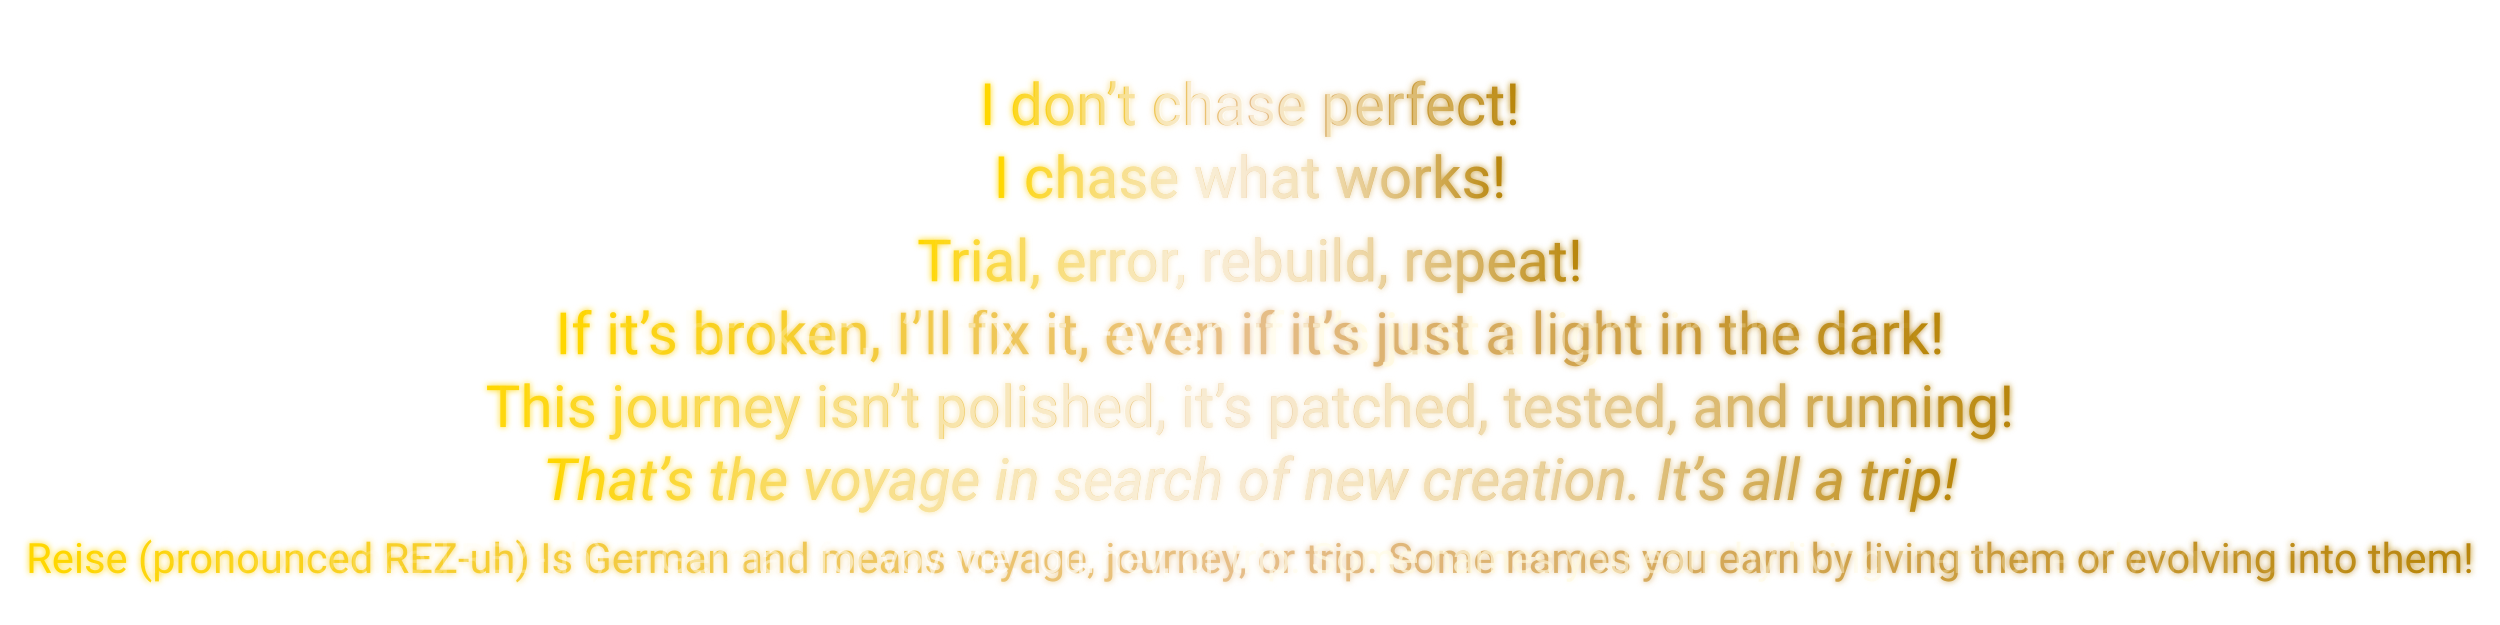
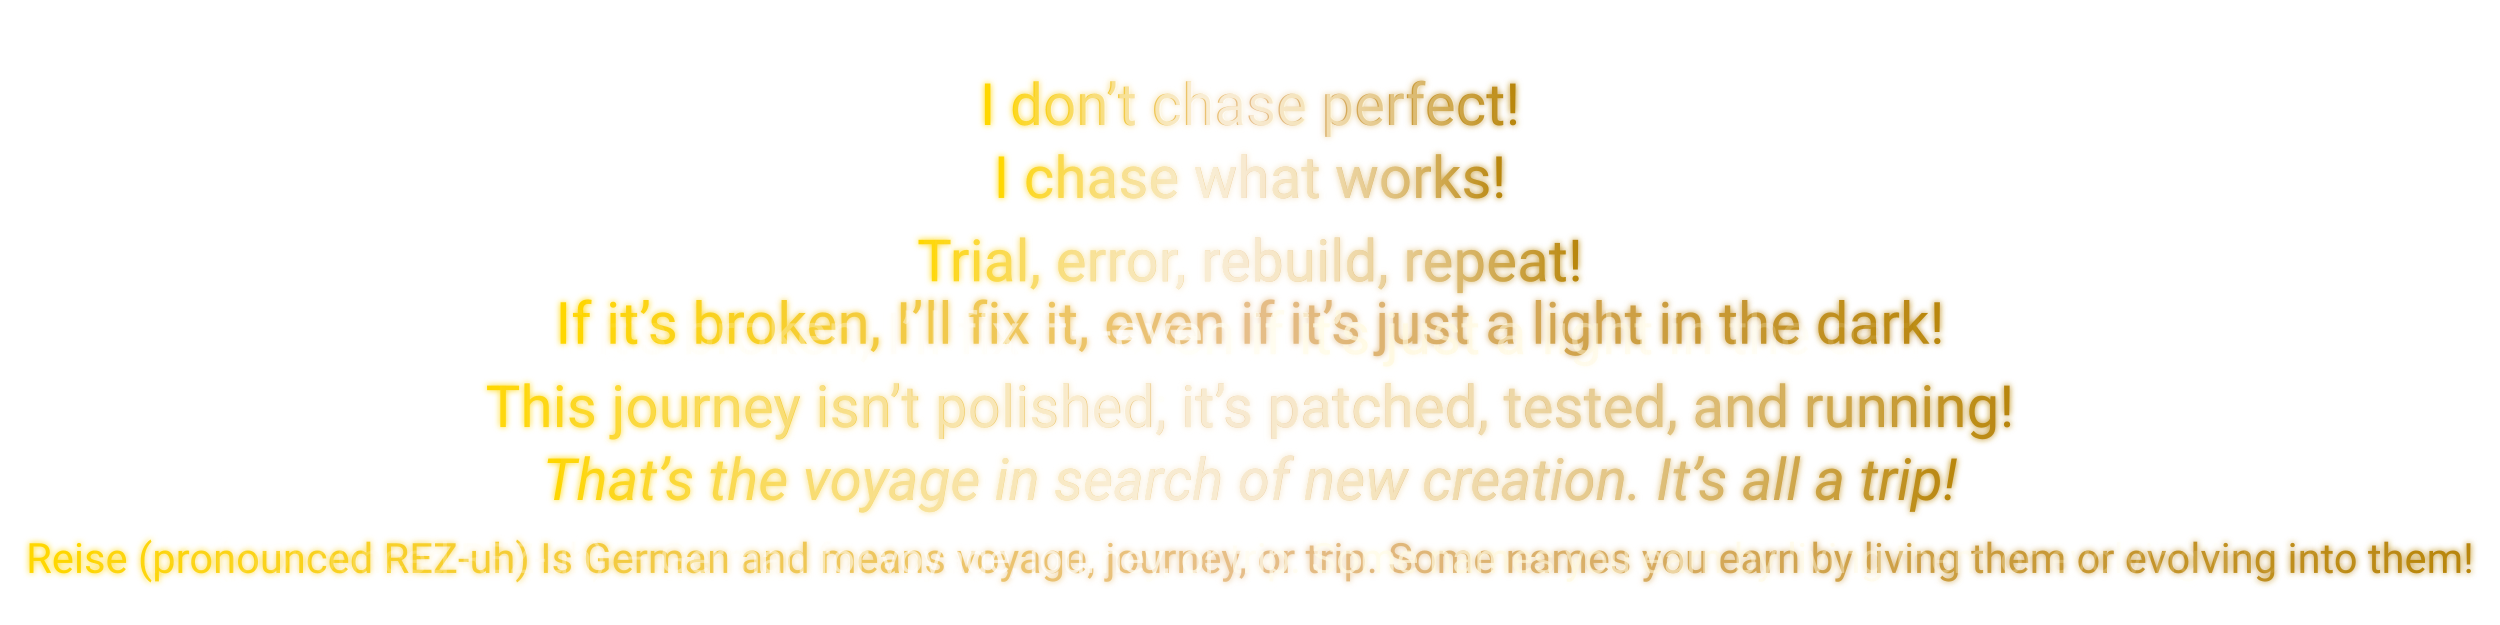
<svg xmlns="http://www.w3.org/2000/svg" viewBox="0 0 1200 300">
  <defs>
    <linearGradient id="baseGold" x1="0%" y1="0%" x2="100%" y2="0%">
      <stop offset="0%" stop-color="#FFD700" />
      <stop offset="50%" stop-color="#E6BE8A" />
      <stop offset="100%" stop-color="#B8860B" />
    </linearGradient>
    <linearGradient id="highlight" x1="0%" y1="0%" x2="100%" y2="0%">
      <stop offset="0%" stop-color="#FFF8DC" stop-opacity="0" />
      <stop offset="40%" stop-color="#FFFFFF" stop-opacity="0.7" />
      <stop offset="60%" stop-color="#FFF8DC" stop-opacity="0.7" />
      <stop offset="100%" stop-color="#FFF8DC" stop-opacity="0" />
      <animateTransform attributeName="gradientTransform" type="translate" from="-1 0" to="1 0" dur="3s" repeatCount="indefinite" />
    </linearGradient>
    <filter id="softGlow" x="-50%" y="-50%" width="200%" height="200%">
      <feGaussianBlur stdDeviation="1.5" result="blur" />
      <feMerge>
        <feMergeNode in="blur" />
        <feMergeNode in="SourceGraphic" />
      </feMerge>
    </filter>
  </defs>
  <rect width="100%" height="100%" fill="none" />
  <g font-family="'Segoe UI', Roboto, Helvetica, Arial, sans-serif" font-size="28" text-anchor="middle" filter="url(#softGlow)">
    <text x="600" y="60" fill="url(#baseGold)">I don’t chase perfect!</text>
    <text x="600" y="95" fill="url(#baseGold)">I chase what works!</text>
    <text x="600" y="135" fill="url(#baseGold)">Trial, error, rebuild, repeat!</text>
-     <text x="600" y="170" fill="url(#baseGold)">If it’s broken, I’ll fix it, even if it’s just a light in the dark!</text>
+     <text x="600" y="165" fill="url(#baseGold)">If it’s broken, I’ll fix it, even if it’s just a light in the dark!</text>
    <text x="600" y="205" fill="url(#baseGold)">This journey isn’t polished, it’s patched, tested, and running!</text>
    <text x="600" y="240" fill="url(#baseGold)" font-style="italic">That’s the voyage in search of new creation. It’s all a trip!</text>
    <text x="600" y="275" fill="url(#baseGold)" font-size="20">
      Reise (pronounced REZ-uh) Is German and means voyage, journey, or trip. Some names you earn by living them or evolving into them!
    </text>
    <text x="600" y="60" fill="url(#highlight)">I don’t chase perfect;</text>
    <text x="600" y="95" fill="url(#highlight)">I chase what works.</text>
    <text x="600" y="135" fill="url(#highlight)">Trial, error, rebuild, repeat.</text>
    <text x="600" y="170" fill="url(#highlight)">If it’s broken, I’ll fix it—even if it’s just a light in the dark.</text>
    <text x="600" y="205" fill="url(#highlight)">This journey isn’t polished; it’s patched, tested, and running.</text>
    <text x="600" y="240" fill="url(#highlight)" font-style="italic">
      That’s the voyage in search of new creation. It’s all a trip.
    </text>
    <text x="600" y="275" fill="url(#highlight)" font-size="20">
      Reise (pronounced REZ-uh) — German for voyage, journey, or trip. Some names you earn by living them or evolving into them.
    </text>
  </g>
</svg>
